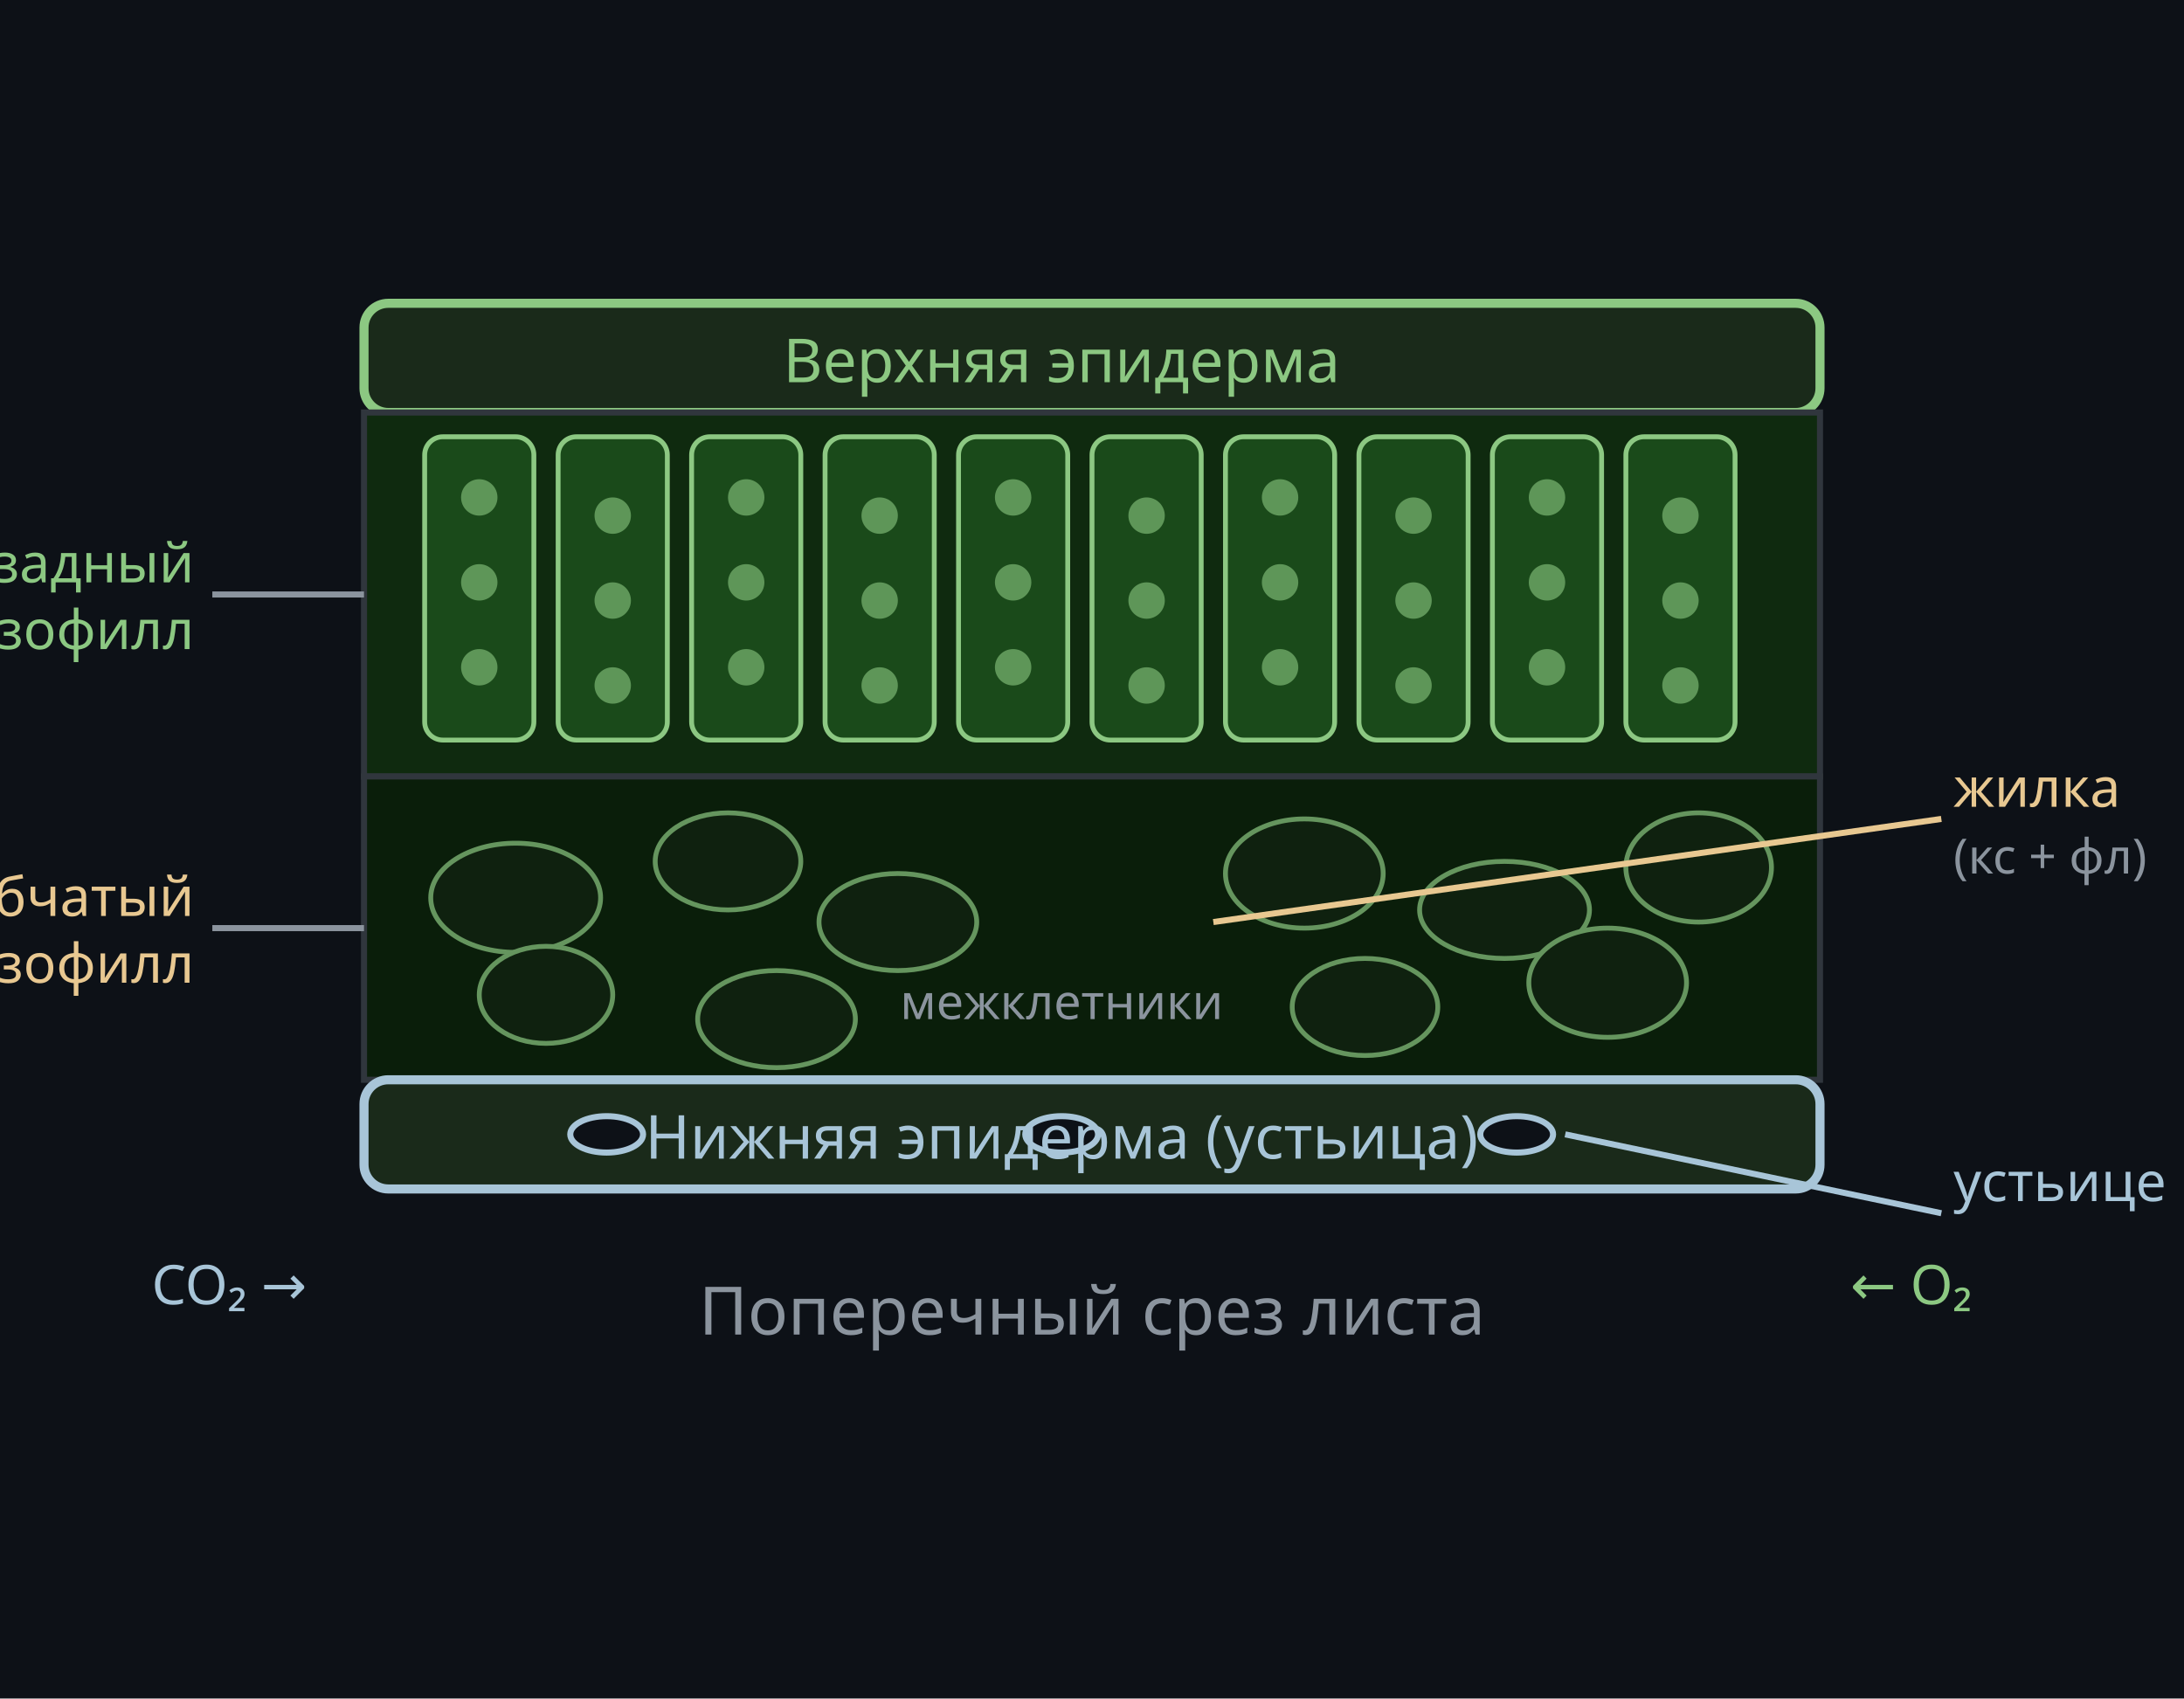
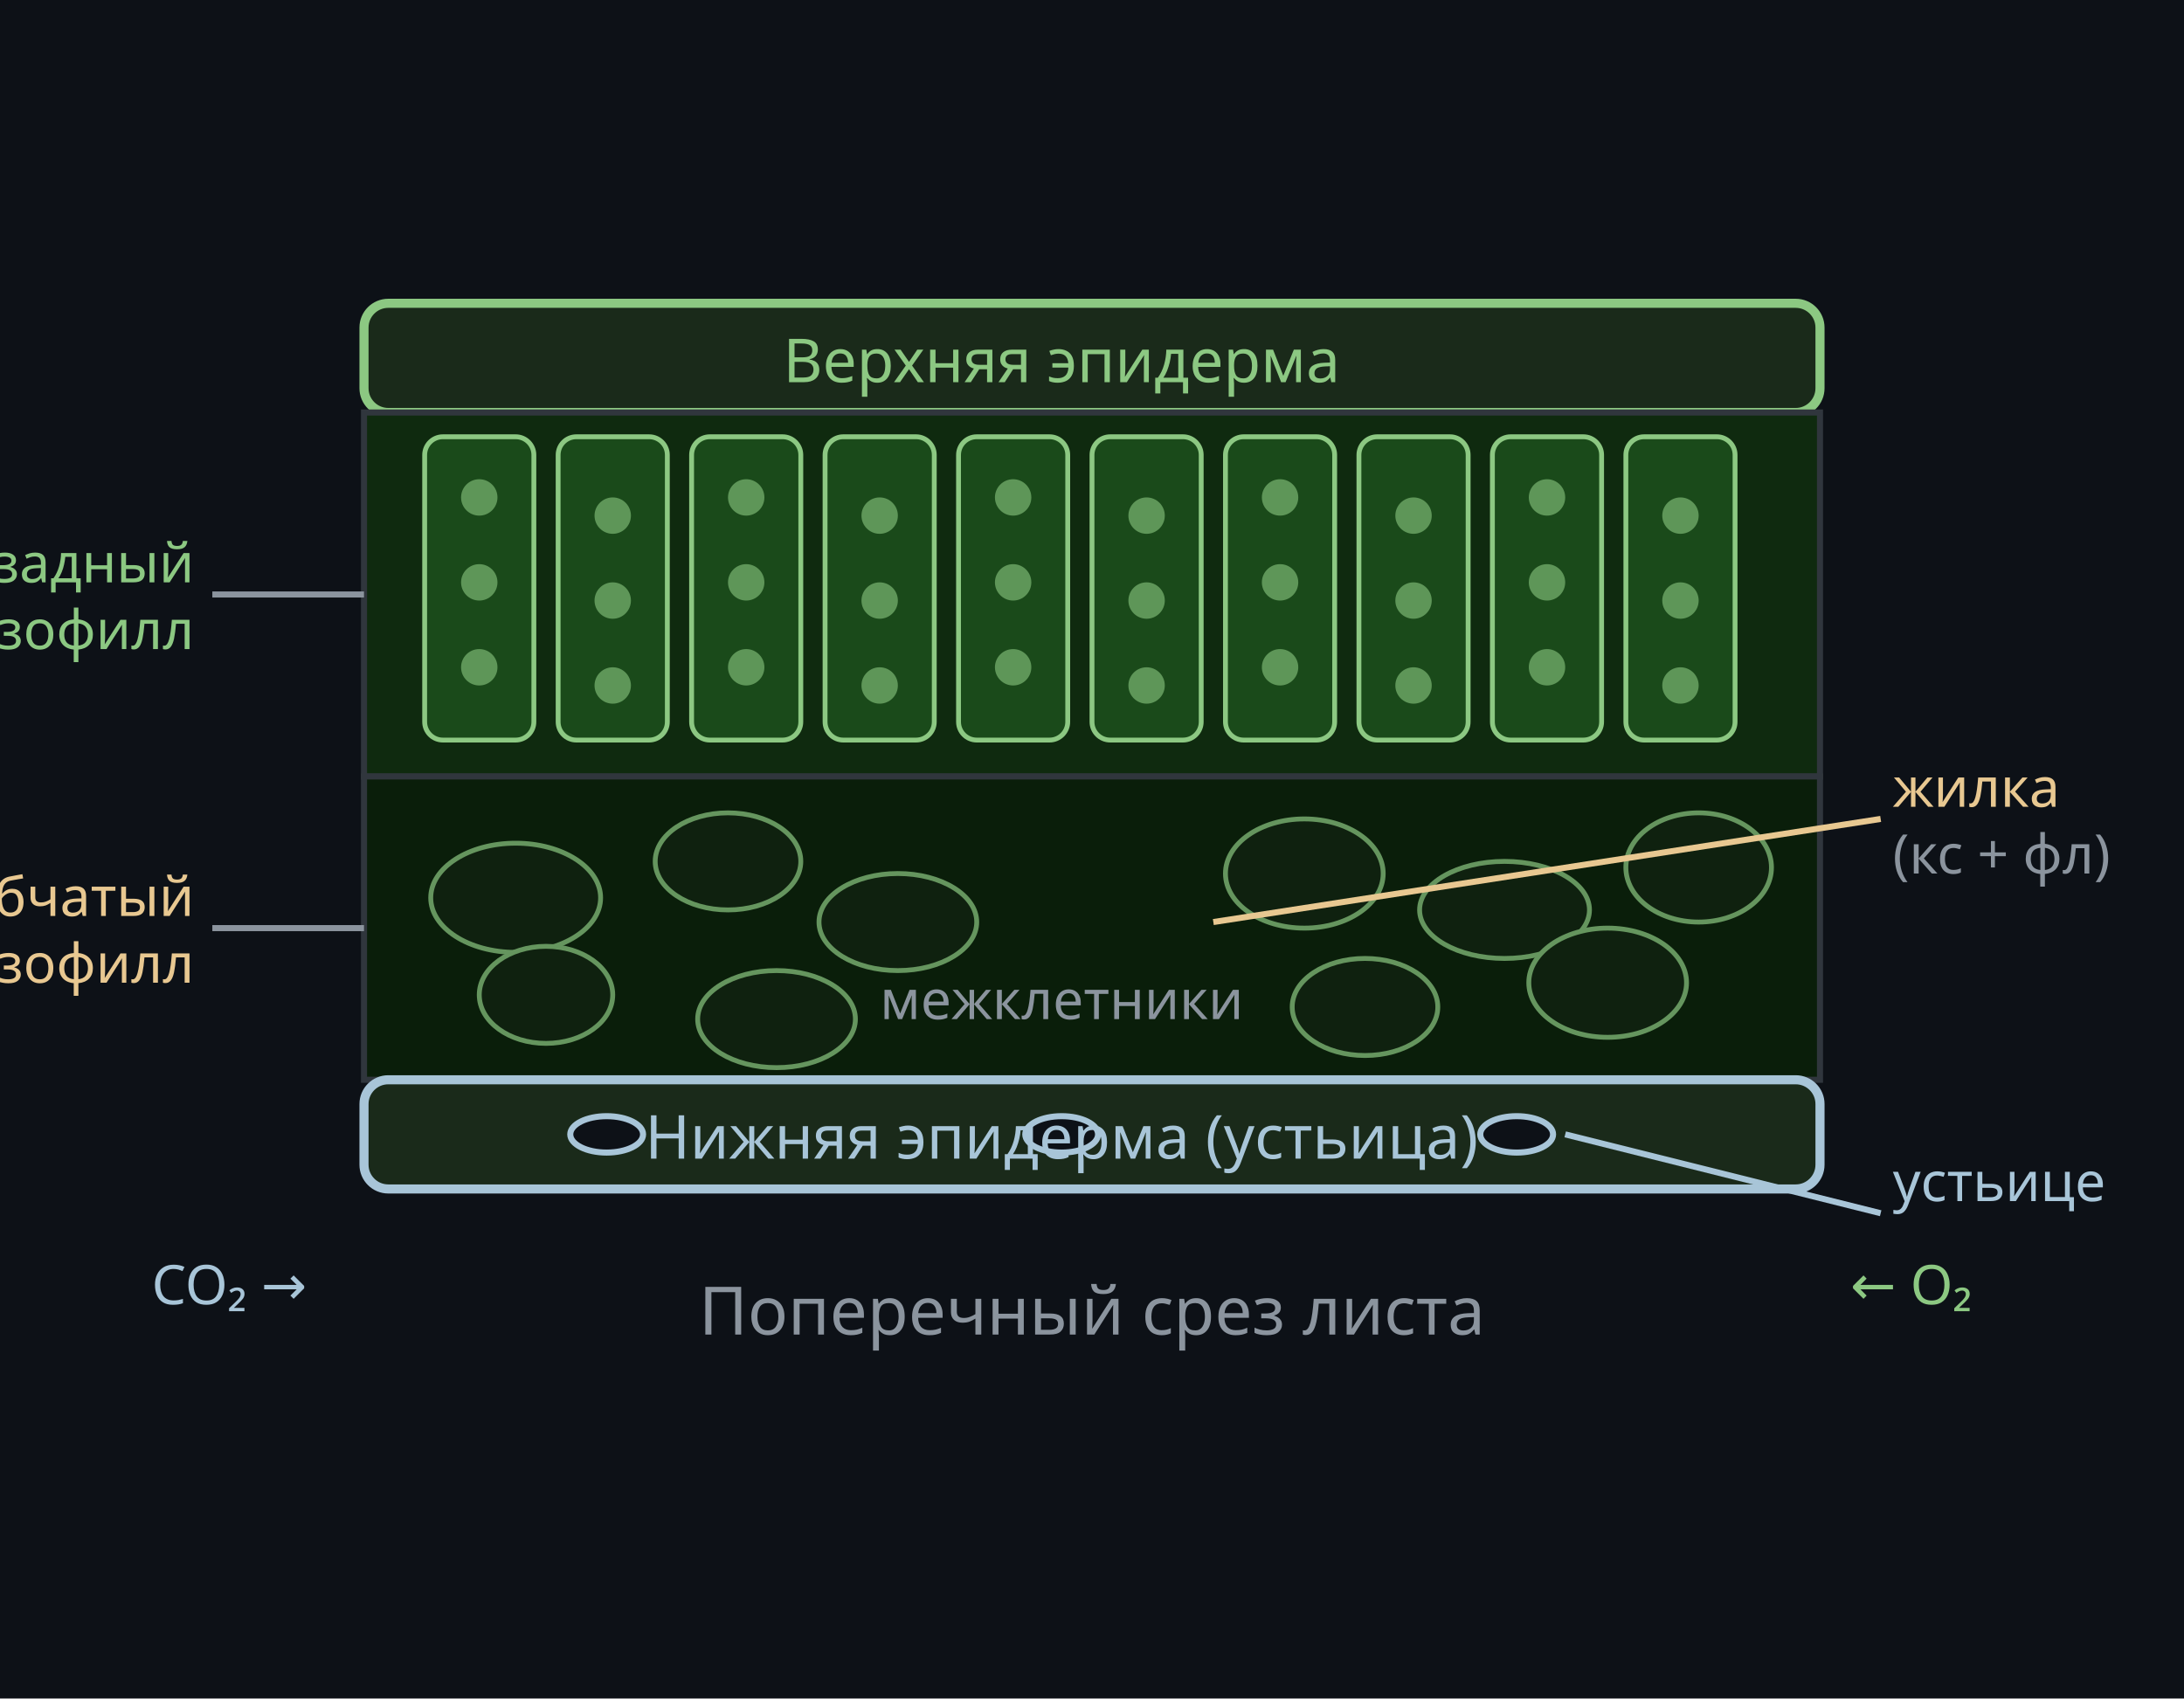
<svg xmlns="http://www.w3.org/2000/svg" viewBox="0 0 360 280" font-family="system-ui,sans-serif">
  <rect width="360" height="280" fill="#0d1117" />
  <rect x="60" y="50" width="240" height="18" rx="4" fill="#1a2a1a" stroke="#8cc882" stroke-width="1.5" />
  <text x="175" y="63" text-anchor="middle" font-size="10" fill="#8cc882">Верхняя эпидерма</text>
  <rect x="60" y="68" width="240" height="60" fill="#0f2a0f" stroke="#30363d" stroke-width="1" />
  <g fill="#1a4a1a" stroke="#8cc882" stroke-width="0.8">
    <rect x="70" y="72" width="18" height="50" rx="3" />
    <rect x="92" y="72" width="18" height="50" rx="3" />
    <rect x="114" y="72" width="18" height="50" rx="3" />
    <rect x="136" y="72" width="18" height="50" rx="3" />
    <rect x="158" y="72" width="18" height="50" rx="3" />
    <rect x="180" y="72" width="18" height="50" rx="3" />
    <rect x="202" y="72" width="18" height="50" rx="3" />
    <rect x="224" y="72" width="18" height="50" rx="3" />
    <rect x="246" y="72" width="18" height="50" rx="3" />
    <rect x="268" y="72" width="18" height="50" rx="3" />
  </g>
  <g fill="#8cc882" opacity="0.6">
    <circle cx="79" cy="82" r="3" />
    <circle cx="79" cy="96" r="3" />
    <circle cx="79" cy="110" r="3" />
    <circle cx="101" cy="85" r="3" />
    <circle cx="101" cy="99" r="3" />
    <circle cx="101" cy="113" r="3" />
    <circle cx="123" cy="82" r="3" />
    <circle cx="123" cy="96" r="3" />
    <circle cx="123" cy="110" r="3" />
    <circle cx="145" cy="85" r="3" />
    <circle cx="145" cy="99" r="3" />
    <circle cx="145" cy="113" r="3" />
    <circle cx="167" cy="82" r="3" />
    <circle cx="167" cy="96" r="3" />
    <circle cx="167" cy="110" r="3" />
    <circle cx="189" cy="85" r="3" />
    <circle cx="189" cy="99" r="3" />
    <circle cx="189" cy="113" r="3" />
    <circle cx="211" cy="82" r="3" />
    <circle cx="211" cy="96" r="3" />
    <circle cx="211" cy="110" r="3" />
    <circle cx="233" cy="85" r="3" />
    <circle cx="233" cy="99" r="3" />
    <circle cx="233" cy="113" r="3" />
    <circle cx="255" cy="82" r="3" />
    <circle cx="255" cy="96" r="3" />
    <circle cx="255" cy="110" r="3" />
    <circle cx="277" cy="85" r="3" />
    <circle cx="277" cy="99" r="3" />
    <circle cx="277" cy="113" r="3" />
  </g>
  <ellipse cx="175" cy="152" rx="25" ry="12" fill="#1e2a0e" stroke="#e8c891" stroke-width="1.5" />
  <ellipse cx="175" cy="147" rx="12" ry="6" fill="#1a1208" stroke="#e8a070" stroke-width="1" />
-   <text x="175" y="150" text-anchor="middle" font-size="7" fill="#e8a070">кс</text>
+   <text x="175" y="150" text-anchor="middle" font-size="9" fill="#e8a070">кс</text>
  <ellipse cx="175" cy="158" rx="10" ry="5" fill="#112211" stroke="#a8c5d8" stroke-width="1" />
-   <text x="175" y="161" text-anchor="middle" font-size="7" fill="#a8c5d8">фл</text>
+   <text x="175" y="161" text-anchor="middle" font-size="9" fill="#a8c5d8">фл</text>
  <rect x="60" y="128" width="240" height="50" fill="#0a1e0a" stroke="#30363d" stroke-width="1" />
  <g fill="#112211" stroke="#8cc882" stroke-width="0.8" opacity="0.7">
    <ellipse cx="85" cy="148" rx="14" ry="9" />
    <ellipse cx="120" cy="142" rx="12" ry="8" />
    <ellipse cx="148" cy="152" rx="13" ry="8" />
    <ellipse cx="215" cy="144" rx="13" ry="9" />
    <ellipse cx="248" cy="150" rx="14" ry="8" />
    <ellipse cx="280" cy="143" rx="12" ry="9" />
    <ellipse cx="90" cy="164" rx="11" ry="8" />
    <ellipse cx="128" cy="168" rx="13" ry="8" />
    <ellipse cx="225" cy="166" rx="12" ry="8" />
    <ellipse cx="265" cy="162" rx="13" ry="9" />
  </g>
-   <text x="175" y="168" text-anchor="middle" font-size="8" fill="#8b949e">межклетники</text>
+   <text x="175" y="168" text-anchor="middle" font-size="9" fill="#8b949e">межклетники</text>
  <rect x="60" y="178" width="240" height="18" rx="4" fill="#1a2a1a" stroke="#a8c5d8" stroke-width="1.5" />
  <g>
    <ellipse cx="100" cy="187" rx="6" ry="3" fill="#0d1117" stroke="#a8c5d8" stroke-width="1" />
    <ellipse cx="175" cy="187" rx="6" ry="3" fill="#0d1117" stroke="#a8c5d8" stroke-width="1" />
    <ellipse cx="250" cy="187" rx="6" ry="3" fill="#0d1117" stroke="#a8c5d8" stroke-width="1" />
  </g>
  <text x="175" y="191" text-anchor="middle" font-size="10" fill="#a8c5d8">Нижняя эпидерма (устьица)</text>
  <line x1="60" y1="98" x2="35" y2="98" stroke="#8b949e" stroke-width="1" />
  <text x="32" y="96" text-anchor="end" font-size="9" fill="#8cc882">пализадный</text>
  <text x="32" y="107" text-anchor="end" font-size="9" fill="#8cc882">мезофилл</text>
  <line x1="60" y1="153" x2="35" y2="153" stroke="#8b949e" stroke-width="1" />
  <text x="32" y="151" text-anchor="end" font-size="9" fill="#e8c891">губчатый</text>
  <text x="32" y="162" text-anchor="end" font-size="9" fill="#e8c891">мезофилл</text>
-   <line x1="200" y1="152" x2="320" y2="135" stroke="#e8c891" stroke-width="1" />
-   <text x="322" y="133" font-size="9" fill="#e8c891">жилка</text>
-   <text x="322" y="144" font-size="8" fill="#8b949e">(кс + фл)</text>
-   <line x1="258" y1="187" x2="320" y2="200" stroke="#a8c5d8" stroke-width="1" />
-   <text x="322" y="198" font-size="9" fill="#a8c5d8">устьице</text>
+   <line x1="200" y1="152" x2="310" y2="135" stroke="#e8c891" stroke-width="1" />
+   <text x="312" y="133" font-size="9" fill="#e8c891">жилка</text>
+   <text x="312" y="144" font-size="9" fill="#8b949e">(кс + фл)</text>
+   <line x1="258" y1="187" x2="310" y2="200" stroke="#a8c5d8" stroke-width="1" />
+   <text x="312" y="198" font-size="9" fill="#a8c5d8">устьице</text>
  <text x="180" y="220" text-anchor="middle" font-size="11" fill="#8b949e">Поперечный срез листа</text>
  <text x="25" y="215" font-size="9" fill="#a8c5d8">CO₂ →</text>
  <text x="305" y="215" font-size="9" fill="#8cc882">← O₂</text>
</svg>
